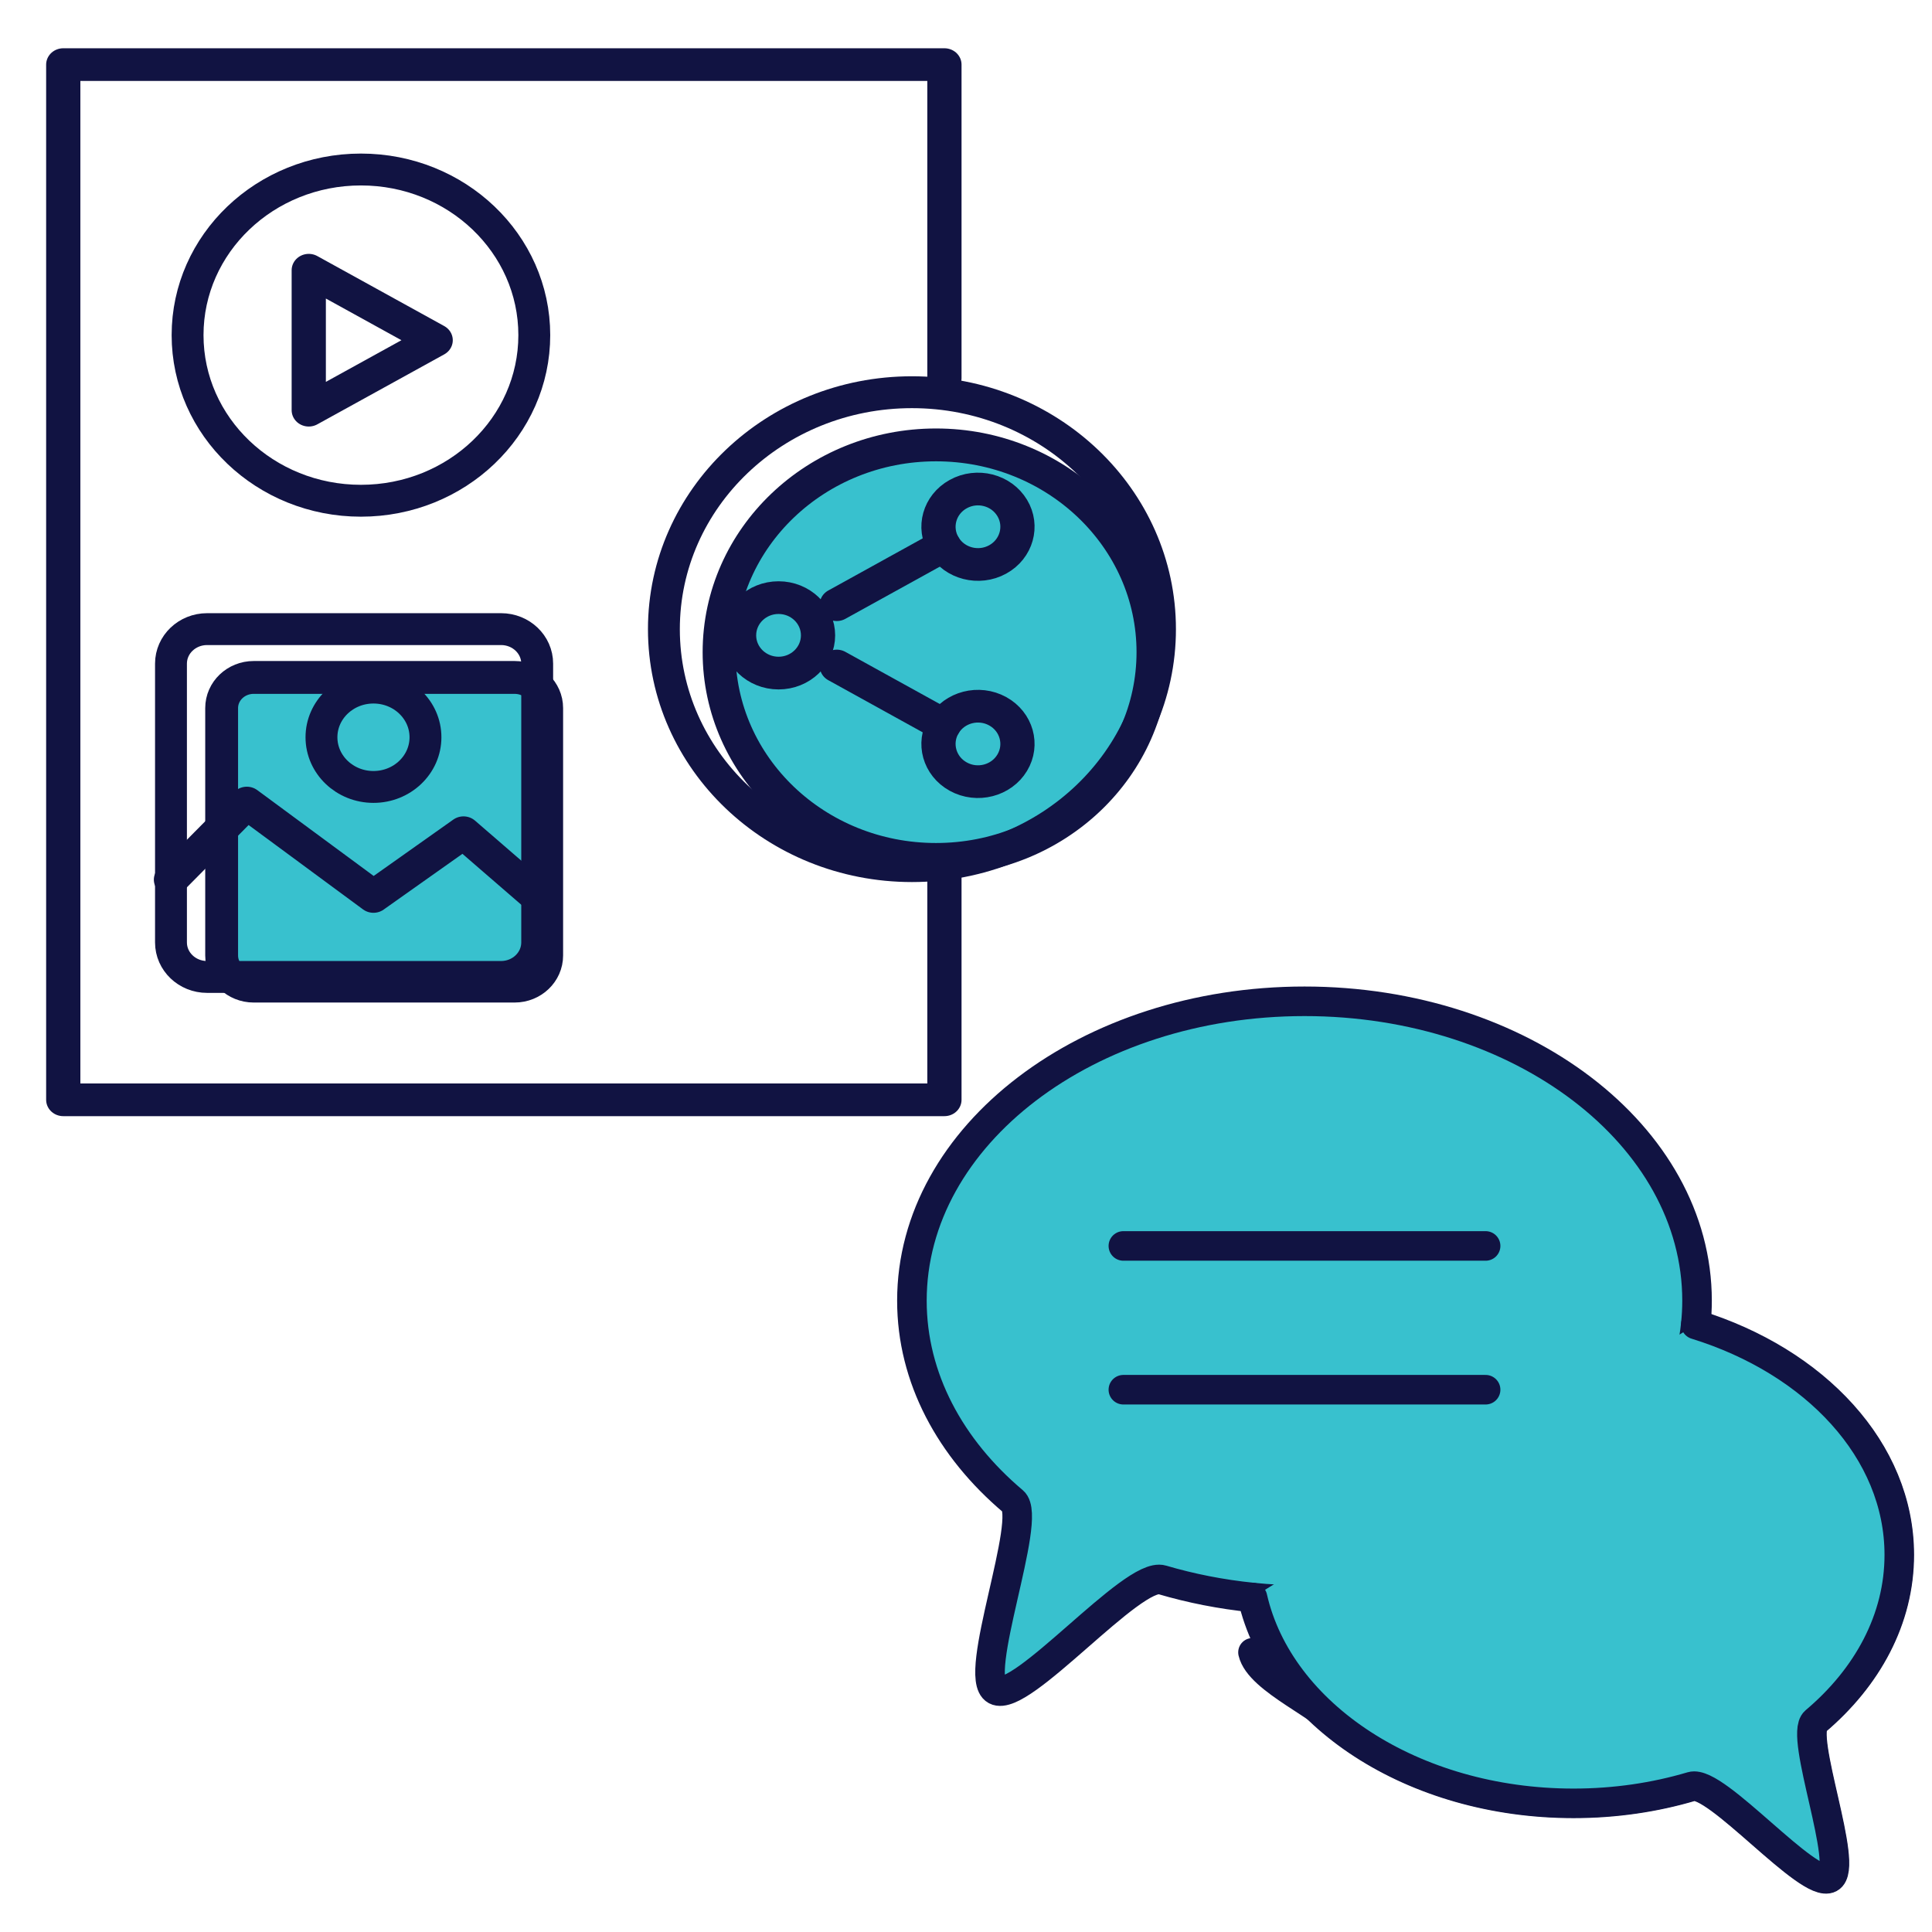
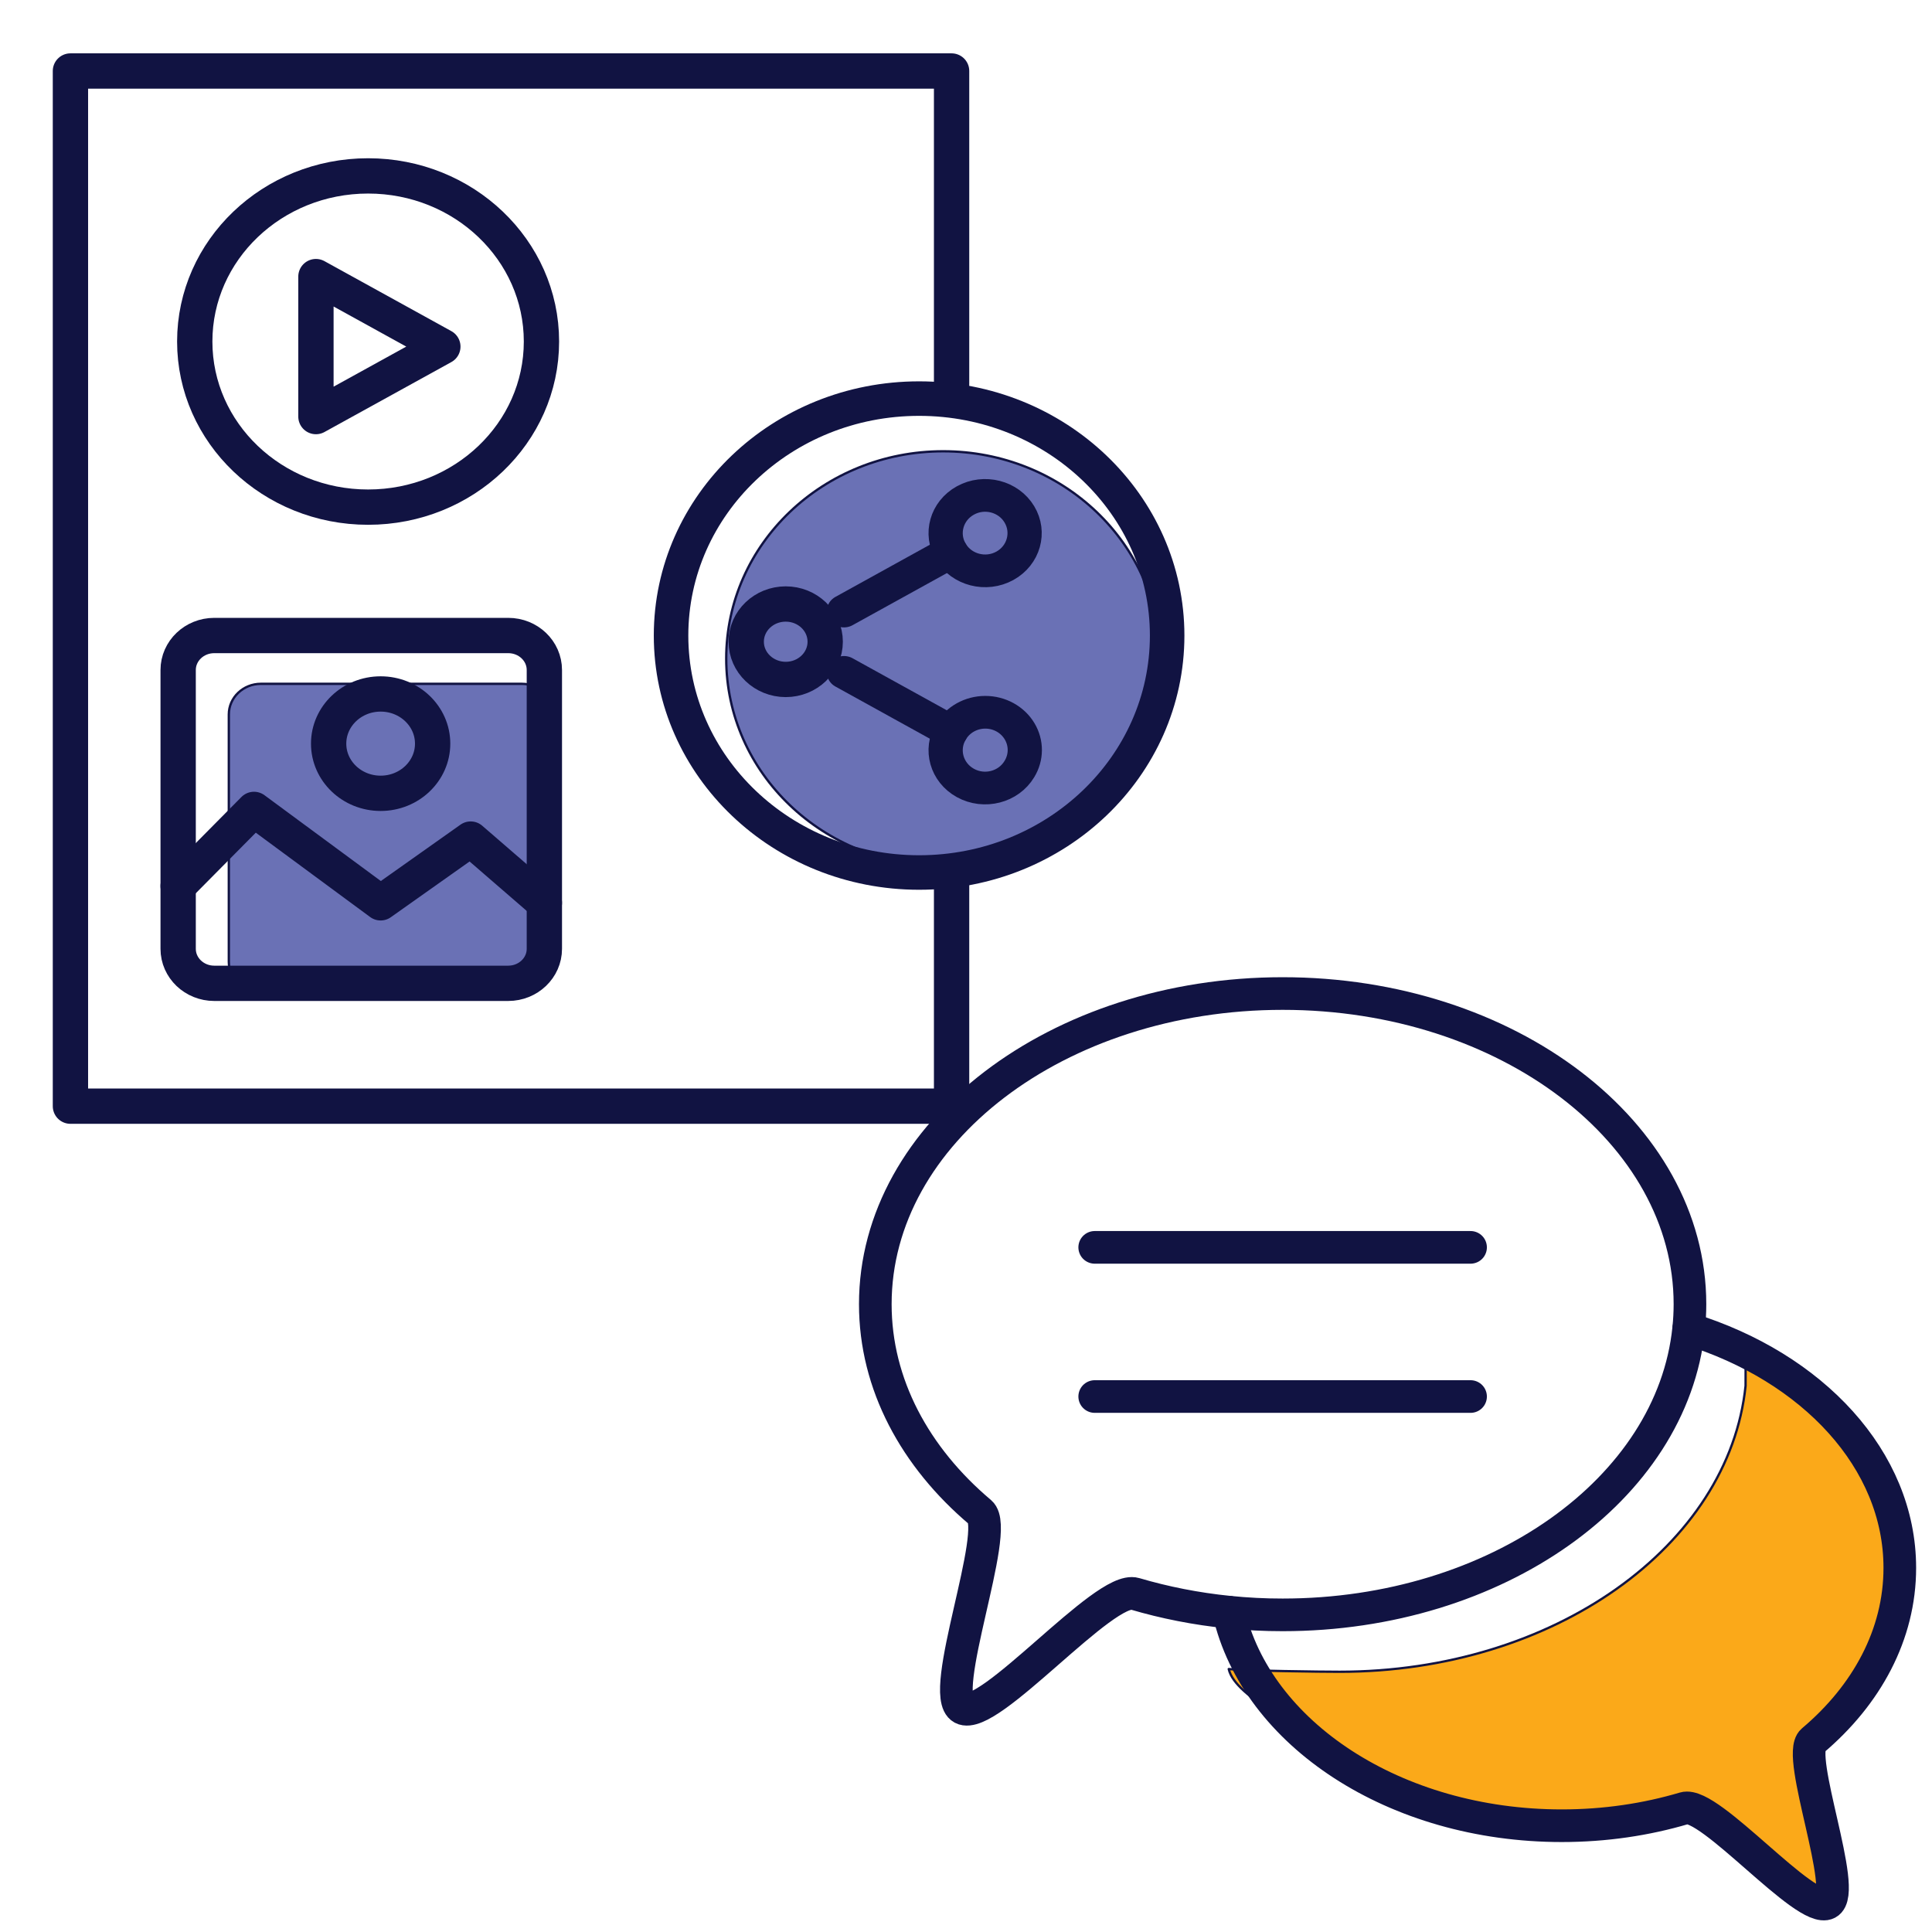
- <svg xmlns="http://www.w3.org/2000/svg" class="urlcontentmessageboard" version="1.1" viewBox="0 0 512 512" xml:space="preserve">
-   <style type="text/css">
- 	svg.urlcontentmessageboard .st0{opacity:0.6;fill:#FBA919;}
- 	svg.urlcontentmessageboard .st1{fill:#FBA919;}
- 	svg.urlcontentmessageboard .st2{fill:none;stroke:#111342;stroke-width:14.798;stroke-linecap:round;stroke-linejoin:round;stroke-miterlimit:10;}
- </style>
-   <style type="text/css">
- 	svg.urlcontentmessageboard .st0{opacity:0.6;fill:#38C1CE;}
- 	svg.urlcontentmessageboard .st1{fill:none;stroke:#111342;stroke-width:14.36;stroke-linecap:round;stroke-linejoin:round;stroke-miterlimit:10;}
- 	svg.urlcontentmessageboard .st2{fill:#38C1CE;}
- </style>
-   <g transform="matrix(.58824 0 0 .58824 61.551 -104.39)">
-     <polyline id="XMLID_56_" class="st1" transform="matrix(1.0737 0 0 1.0258 -110.84 172.36)" points="402.05 387.82 402.05 487.99 295.69 487.99 32.32 487.99 32.32 33.35 106.29 33.35 337.84 33.35 402.05 33.35 402.05 171.07" fill="none" stroke="#111342" stroke-linecap="round" stroke-linejoin="round" stroke-miterlimit="10" stroke-width="15.154" />
-     <ellipse class="st2" cx="317.05" cy="471.27" rx="97.738" ry="93.376" fill="#6a71b5" stroke-width="1.05" />
-     <ellipse class="st1" cx="306.21" cy="460.91" rx="111.75" ry="106.75" fill="none" stroke="#111342" stroke-linecap="round" stroke-linejoin="round" stroke-miterlimit="10" stroke-width="15.551" />
-     <g transform="matrix(1.0737 0 0 1.0258 -110.84 172.36)">
-       <path class="st1" d="m315.88 284.01c0-9.15 7.42-16.57 16.57-16.57s16.57 7.42 16.57 16.57-7.42 16.57-16.57 16.57c-9.15-0.01-16.57-7.43-16.57-16.57z" />
-       <path class="st1" d="m407.86 221.96c7.92-4.57 18.05-1.85 22.62 6.08s1.85 18.06-6.08 22.63-18.06 1.84-22.63-6.09c-4.57-7.92-1.85-18.05 6.09-22.62z" />
-       <line class="st1" x1="401.77" x2="356.89" y1="244.59" y2="270.54" />
-       <path class="st1" d="m407.86 346.05c7.92 4.57 18.05 1.85 22.62-6.08s1.85-18.06-6.08-22.63-18.06-1.85-22.63 6.08-1.85 18.06 6.09 22.63z" />
-       <line class="st1" x1="401.77" x2="356.89" y1="323.42" y2="297.47" />
+ <svg xmlns="http://www.w3.org/2000/svg" class="urlcontentmessageboard" viewBox="0 0 512 512">
+   <style>svg.urlcontentmessageboard .C{fill:none}svg.urlcontentmessageboard .D{stroke-miterlimit:10}svg.urlcontentmessageboard .E{stroke-linecap:round}svg.urlcontentmessageboard .F{stroke:#111342}svg.urlcontentmessageboard .G{stroke-linejoin:round}svg.urlcontentmessageboard .H{stroke-width:15.913}svg.urlcontentmessageboard .I{stroke-width:15.904}svg.urlcontentmessageboard .J{stroke-width:1.049}</style>
+   <g transform="matrix(.588235 0 0 .588235 -.440622 -15.91758)" class="F G">
+     <path d="M429.456 422.653v102.751H315.258 32.482V59.049h79.421 248.612 68.941v141.269" class="C D E H" />
+     <ellipse cy="323.748" cx="425.665" rx="97.738" ry="93.376" fill="#6a71b5" class="J" />
+     <g class="C">
+       <ellipse ry="106.752" rx="111.749" cy="313.388" cx="414.821" stroke-width="15.551" />
+       <path d="M336.936 316.168c0-9.386 7.967-16.997 17.791-16.997s17.791 7.611 17.791 16.997-7.967 16.997-17.791 16.997c-9.824-.01-17.791-7.621-17.791-16.997z" class="D I" />
    </g>
-     <path class="st2" d="m127.21 621.72h-117.55c-7.978 0-14.441-6.175-14.441-13.797v-111.47c0-7.621 6.464-13.797 14.441-13.797h117.55c7.978 0 14.441 6.175 14.441 13.797v111.47c0 7.621-6.464 13.797-14.441 13.797z" fill="#6a71b5" stroke-width="1.049" />
-     <g fill="none" stroke="#111342" stroke-linecap="round" stroke-linejoin="round" stroke-miterlimit="10">
-       <path class="st1" d="m121.1 617.59h-132.44c-8.987 0-16.266-6.955-16.266-15.54v-125.62c0-8.586 7.28-15.54 16.266-15.54h132.45c8.987 0 16.266 6.955 16.266 15.54v125.61c0 8.586-7.29 15.551-16.277 15.551z" stroke-width="15.904" />
-       <path class="st1" d="m63.618 531.99c-12.938 0-23.428-10.022-23.428-22.382 0-12.36 10.49-22.382 23.428-22.382 12.938 0 23.428 10.022 23.428 22.382 0 12.36-10.49 22.382-23.428 22.382z" stroke-width="15.904" />
-       <polyline class="st1" transform="matrix(1.0737 0 0 1.0258 -110.84 172.36)" points="77.51 391.3 109.34 357.66 162.48 398.68 200.26 370.69 231.18 398.68" stroke-width="15.154" />
-       <ellipse class="st1" cx="57.97" cy="328.44" rx="78.1" ry="74.614" stroke-width="15.904" />
-       <polygon class="st1" transform="matrix(1.0737 0 0 1.0258 -110.84 172.36)" points="135.33 123.65 135.33 185.12 188.58 154.39" stroke-width="15.154" />
+     <g transform="matrix(1.073687 0 0 1.025767 -2.220046 24.83968)" stroke-width="14.36" class="C D">
+       <path d="M407.86 221.96c7.92-4.57 18.05-1.85 22.62 6.08a16.57 16.57 0 0 1-6.08 22.63c-7.93 4.57-18.06 1.84-22.63-6.09-4.57-7.92-1.85-18.05 6.09-22.62z" />
+       <path d="M401.77 244.59l-44.88 25.95" class="E" />
+       <path d="M407.86 346.05c7.92 4.57 18.05 1.85 22.62-6.08a16.57 16.57 0 1 0-28.71-16.55c-4.57 7.93-1.85 18.06 6.09 22.63z" />
+       <path d="M401.77 323.42l-44.88-25.95" class="E" />
    </g>
+     <g class="D">
+       <path d="M235.827 474.198H118.28c-7.977 0-14.441-6.175-14.441-13.797v-111.47c0-7.621 6.464-13.797 14.441-13.797h117.547c7.977 0 14.441 6.175 14.441 13.797v111.47c0 7.621-6.464 13.797-14.441 13.797z" fill="#6a71b5" class="J" />
+       <g class="C">
+         <g class="I">
+           <path d="M229.718 470.064H97.278c-8.987 0-16.266-6.955-16.266-15.54V328.908c0-8.586 7.28-15.54 16.266-15.54h132.45c8.987 0 16.266 6.955 16.266 15.54v125.605c0 8.586-7.29 15.551-16.277 15.551z" />
+           <path d="M172.233 384.463h0c-12.938 0-23.428-10.022-23.428-22.382h0c0-12.36 10.49-22.382 23.428-22.382h0c12.938 0 23.428 10.022 23.428 22.382h0c0 12.361-10.49 22.382-23.428 22.382z" />
+         </g>
+         <path d="M81.001 426.222l34.175-34.507 57.056 42.077 40.564-28.711 33.198 28.711" class="E H" />
+       </g>
+     </g>
+     <ellipse ry="74.614" rx="78.1" cx="166.585" cy="180.92" class="C I" />
+     <path d="M143.082 151.676v63.054l57.174-31.522z" class="C D H" />
  </g>
-   <g transform="matrix(.52941 0 0 .52941 27.059 208.94)">
-     <path class="st1" d="m857.57 467.03c26.141-22.044 42.062-51.291 42.062-83.367 0-22.1-7.548-42.863-20.808-60.844-15.208-11.556-33.389-34.513-53.574-40.748l-0.022 13.727c-7.938 77.21-92.619 137.98-195.86 137.98-8.818 0-44.979-0.434-53.485-1.314 3.218 14.173 37.018 27.488 45.914 39.568 29.459 22.267 70.018 36.028 114.77 36.028 20.864 0 40.804-2.995 59.14-8.461 12.113-3.596 58.539 51.458 69.06 45.858 10.143-5.433-15.498-71.421-7.203-78.423z" fill="#fba919" stroke-width="1.113" />
-     <g fill="none" stroke="#111342" stroke-linecap="round" stroke-linejoin="round" stroke-miterlimit="10" stroke-width="15.745">
-       <path class="st2" d="m798.39 256.43c0 4.008-0.223 7.994-0.635 11.913-7.938 77.21-92.619 137.98-195.86 137.98-8.818 0-17.524-0.434-26.03-1.314-15.731-1.592-30.895-4.609-45.257-8.84-14.607-4.364-70.541 61.979-83.222 55.222-12.247-6.535 18.671-86.05 8.673-94.489-31.496-26.575-50.69-61.812-50.69-100.47 0-82.754 87.976-149.87 196.52-149.87 108.53-0.011 196.5 67.101 196.5 149.87z" />
-       <path class="st2" d="m797.78 268.36c59.731 18.448 101.85 63.126 101.85 115.31 0 32.086-15.921 61.323-42.073 83.378-8.283 7.003 17.368 72.99 7.192 78.401-10.521 5.6-56.925-49.432-69.06-45.836-18.337 5.444-38.277 8.439-59.14 8.439-80.517 0-147.42-44.522-160.69-103.04" />
-       <line class="st2" x1="511.22" x2="692.55" y1="229.02" y2="229.02" />
-       <line class="st2" x1="511.22" x2="692.55" y1="300.99" y2="300.99" />
+   <g class="D F G">
+     <path d="M480.362 461.305c14.36-12.109 23.105-28.175 23.105-45.794 0-12.14-4.146-23.546-11.43-33.422-8.354-6.348-18.341-18.959-29.429-22.384l-.012 7.541c-4.361 42.413-50.877 75.792-107.588 75.792-4.844 0-24.707-.239-29.38-.722 1.767 7.785 20.335 15.1 25.221 21.735 16.182 12.231 38.462 19.79 63.047 19.79 11.461 0 22.414-1.645 32.487-4.648 6.654-1.975 32.156 28.267 37.936 25.191 5.571-2.984-8.513-39.232-3.957-43.079z" fill="#fba919" stroke-width=".611" />
+     <g stroke-width="8.649" class="C">
+       <path d="M447.857 345.62a62.67 62.67 0 0 1-.349 6.544c-4.361 42.413-50.877 75.792-107.588 75.792a139.19 139.19 0 0 1-14.299-.722c-8.642-.875-16.971-2.532-24.86-4.856-8.024-2.397-38.749 34.046-45.715 30.334-6.727-3.59 10.256-47.268 4.764-51.904-17.301-14.598-27.845-33.954-27.845-55.188 0-45.458 48.326-82.324 107.949-82.324 59.616-.006 107.942 36.859 107.942 82.324z" />
+       <path d="M447.521 352.17c32.811 10.134 55.947 34.676 55.947 63.34 0 17.625-8.745 33.685-23.111 45.801-4.55 3.847 9.541 40.095 3.951 43.067-5.779 3.076-31.27-27.154-37.936-25.178-10.073 2.991-21.026 4.636-32.487 4.636-44.229 0-80.978-24.457-88.268-56.601m-35.509-96.672h99.607m-99.607 39.532h99.607" class="E" />
    </g>
  </g>
</svg>
